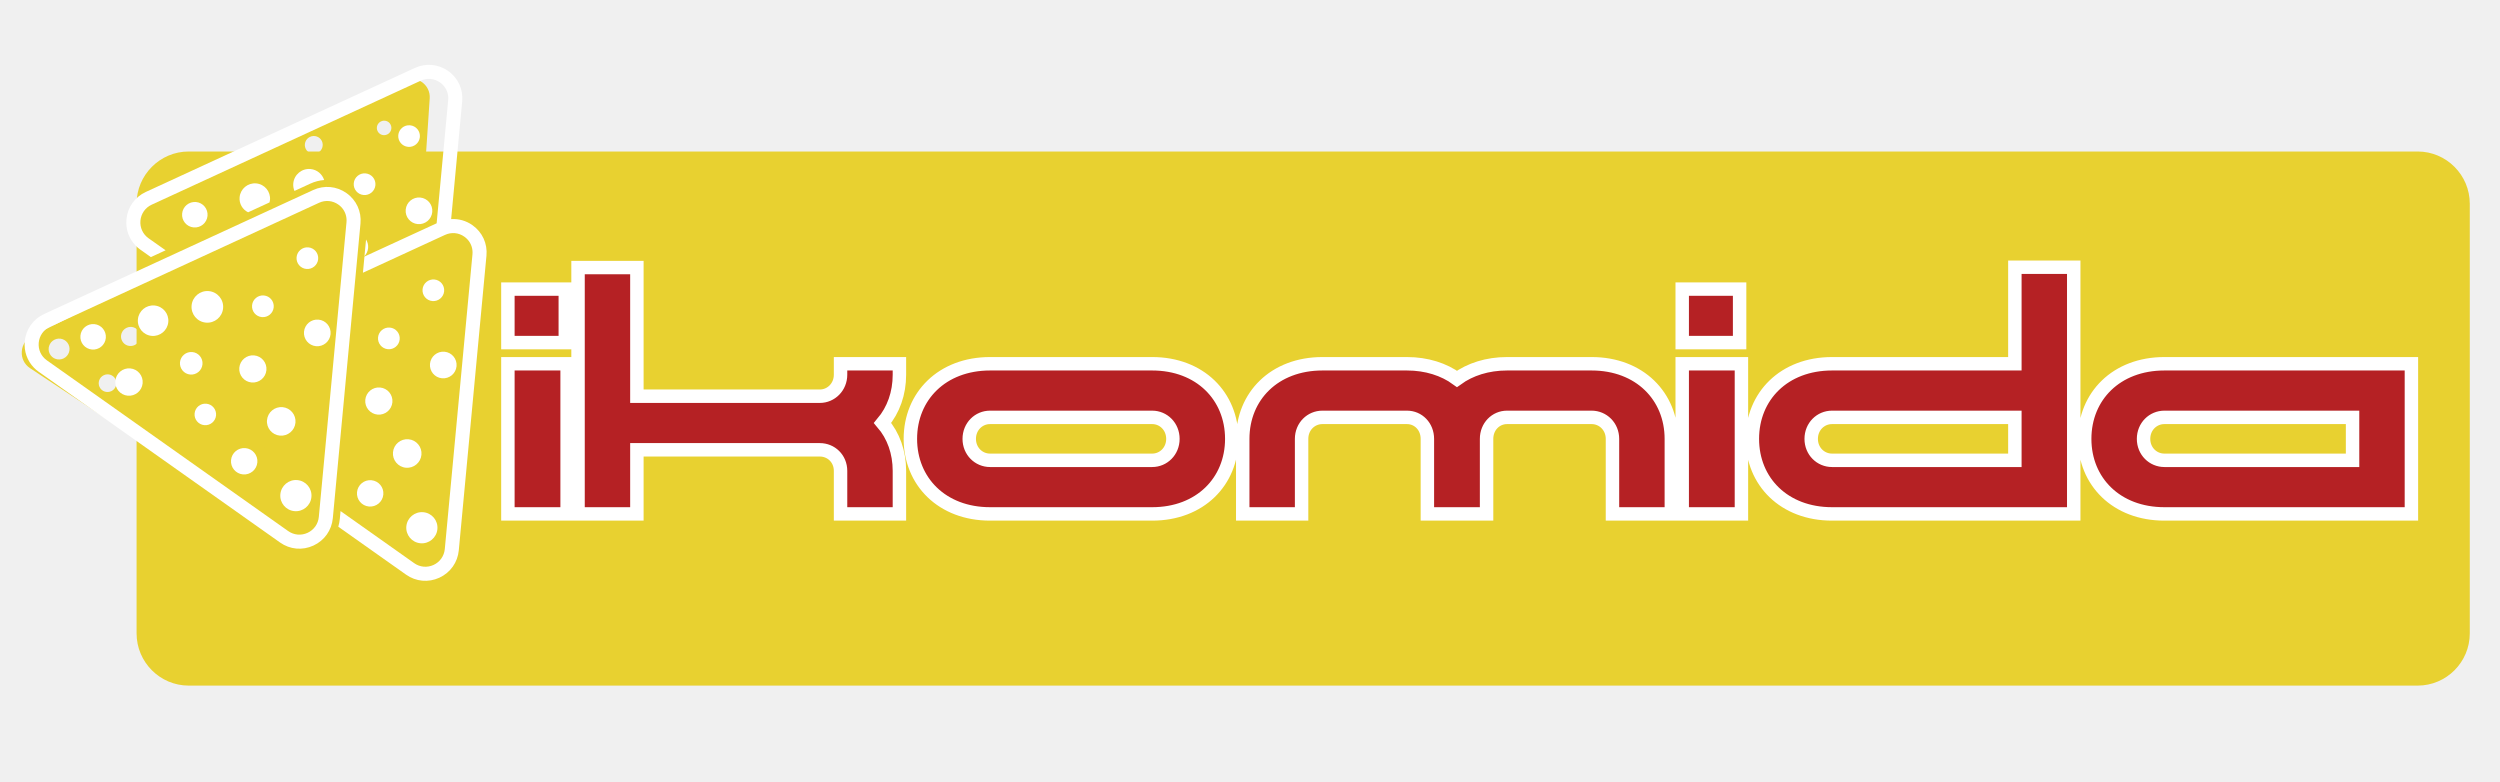
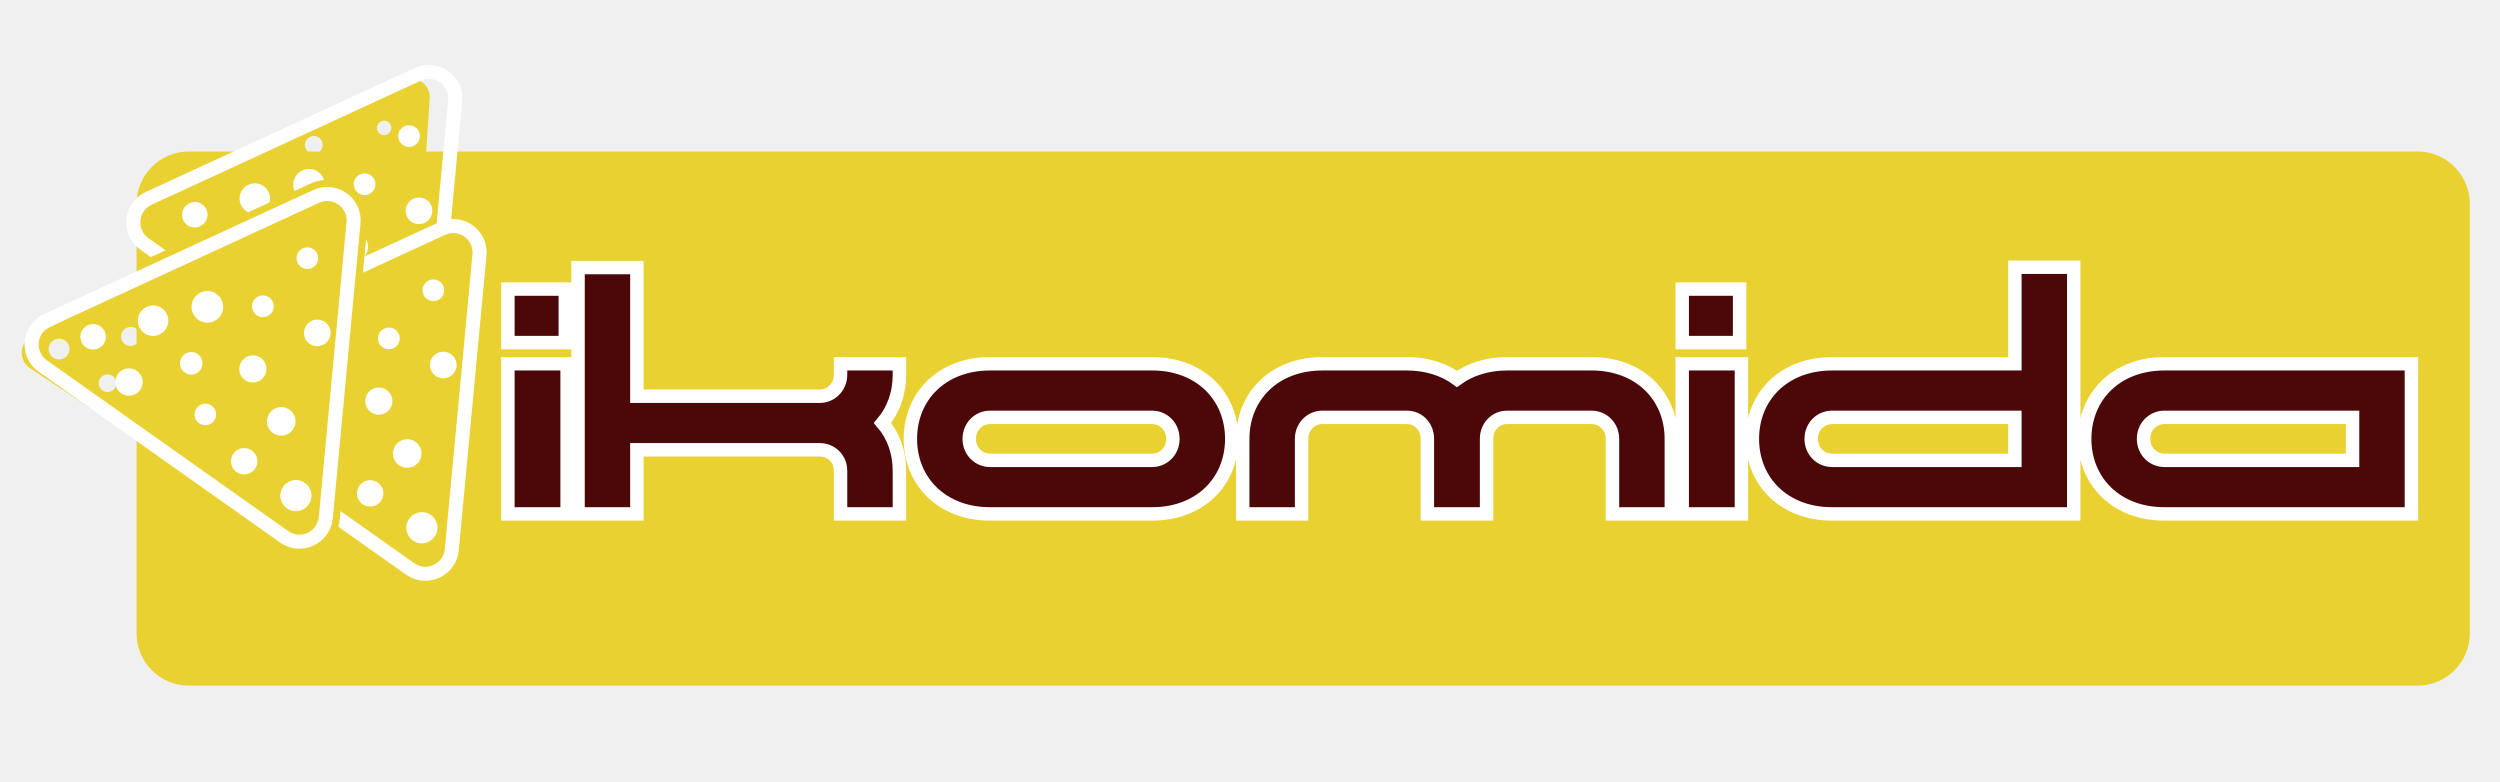
<svg xmlns="http://www.w3.org/2000/svg" width="480" zoomAndPan="magnify" viewBox="0 0 360 112.5" height="150" preserveAspectRatio="xMidYMid meet" version="1.0">
  <defs>
    <g />
    <clipPath id="id1">
      <path d="M 3 38 L 43 38 L 43 76 L 3 76 Z M 3 38 " clip-rule="nonzero" />
    </clipPath>
    <clipPath id="id2">
      <path d="M -1.645 44.832 L 56.836 5.395 L 94.957 61.926 L 36.48 101.359 Z M -1.645 44.832 " clip-rule="nonzero" />
    </clipPath>
    <clipPath id="id3">
      <path d="M 36.629 101.582 L 95.109 62.148 L 56.988 5.617 L -1.492 45.055 Z M 36.629 101.582 " clip-rule="nonzero" />
    </clipPath>
    <clipPath id="id4">
      <path d="M 19 11 L 62 11 L 62 48 L 19 48 Z M 19 11 " clip-rule="nonzero" />
    </clipPath>
    <clipPath id="id5">
      <path d="M -1.645 44.832 L 56.836 5.395 L 94.957 61.926 L 36.48 101.359 Z M -1.645 44.832 " clip-rule="nonzero" />
    </clipPath>
    <clipPath id="id6">
      <path d="M 36.629 101.582 L 95.109 62.148 L 56.988 5.617 L -1.492 45.055 Z M 36.629 101.582 " clip-rule="nonzero" />
    </clipPath>
    <clipPath id="id7">
      <path d="M 24 38 L 67 38 L 67 85 L 24 85 Z M 24 38 " clip-rule="nonzero" />
    </clipPath>
    <clipPath id="id8">
      <path d="M -1.645 44.832 L 56.836 5.395 L 94.957 61.926 L 36.48 101.359 Z M -1.645 44.832 " clip-rule="nonzero" />
    </clipPath>
    <clipPath id="id9">
      <path d="M 36.629 101.582 L 95.109 62.148 L 56.988 5.617 L -1.492 45.055 Z M 36.629 101.582 " clip-rule="nonzero" />
    </clipPath>
    <clipPath id="id10">
      <path d="M 34 26 L 39 26 L 39 31 L 34 31 Z M 34 26 " clip-rule="nonzero" />
    </clipPath>
    <clipPath id="id11">
      <path d="M 51.93 -3.234 L 101.051 47.383 L 48.746 98.141 L -0.375 47.523 Z M 51.93 -3.234 " clip-rule="nonzero" />
    </clipPath>
    <clipPath id="id12">
      <path d="M 51.93 -3.234 L 101.051 47.383 L 48.746 98.141 L -0.375 47.523 Z M 51.93 -3.234 " clip-rule="nonzero" />
    </clipPath>
    <clipPath id="id13">
      <path d="M 58 28 L 63 28 L 63 33 L 58 33 Z M 58 28 " clip-rule="nonzero" />
    </clipPath>
    <clipPath id="id14">
      <path d="M 51.93 -3.234 L 101.051 47.383 L 48.746 98.141 L -0.375 47.523 Z M 51.93 -3.234 " clip-rule="nonzero" />
    </clipPath>
    <clipPath id="id15">
      <path d="M 51.93 -3.234 L 101.051 47.383 L 48.746 98.141 L -0.375 47.523 Z M 51.93 -3.234 " clip-rule="nonzero" />
    </clipPath>
    <clipPath id="id16">
      <path d="M 52 34 L 54 34 L 54 37 L 52 37 Z M 52 34 " clip-rule="nonzero" />
    </clipPath>
    <clipPath id="id17">
      <path d="M 51.93 -3.234 L 101.051 47.383 L 48.746 98.141 L -0.375 47.523 Z M 51.93 -3.234 " clip-rule="nonzero" />
    </clipPath>
    <clipPath id="id18">
      <path d="M 51.93 -3.234 L 101.051 47.383 L 48.746 98.141 L -0.375 47.523 Z M 51.93 -3.234 " clip-rule="nonzero" />
    </clipPath>
    <clipPath id="id19">
      <path d="M 50 24 L 55 24 L 55 29 L 50 29 Z M 50 24 " clip-rule="nonzero" />
    </clipPath>
    <clipPath id="id20">
      <path d="M 51.93 -3.234 L 101.051 47.383 L 48.746 98.141 L -0.375 47.523 Z M 51.93 -3.234 " clip-rule="nonzero" />
    </clipPath>
    <clipPath id="id21">
      <path d="M 51.93 -3.234 L 101.051 47.383 L 48.746 98.141 L -0.375 47.523 Z M 51.93 -3.234 " clip-rule="nonzero" />
    </clipPath>
    <clipPath id="id22">
      <path d="M 57 18 L 61 18 L 61 22 L 57 22 Z M 57 18 " clip-rule="nonzero" />
    </clipPath>
    <clipPath id="id23">
      <path d="M 51.93 -3.234 L 101.051 47.383 L 48.746 98.141 L -0.375 47.523 Z M 51.93 -3.234 " clip-rule="nonzero" />
    </clipPath>
    <clipPath id="id24">
      <path d="M 51.93 -3.234 L 101.051 47.383 L 48.746 98.141 L -0.375 47.523 Z M 51.93 -3.234 " clip-rule="nonzero" />
    </clipPath>
    <clipPath id="id25">
      <path d="M 26 29 L 30 29 L 30 33 L 26 33 Z M 26 29 " clip-rule="nonzero" />
    </clipPath>
    <clipPath id="id26">
      <path d="M 51.93 -3.234 L 101.051 47.383 L 48.746 98.141 L -0.375 47.523 Z M 51.93 -3.234 " clip-rule="nonzero" />
    </clipPath>
    <clipPath id="id27">
      <path d="M 51.93 -3.234 L 101.051 47.383 L 48.746 98.141 L -0.375 47.523 Z M 51.93 -3.234 " clip-rule="nonzero" />
    </clipPath>
    <clipPath id="id28">
      <path d="M 42 24 L 47 24 L 47 28 L 42 28 Z M 42 24 " clip-rule="nonzero" />
    </clipPath>
    <clipPath id="id29">
      <path d="M 51.93 -3.234 L 101.051 47.383 L 48.746 98.141 L -0.375 47.523 Z M 51.93 -3.234 " clip-rule="nonzero" />
    </clipPath>
    <clipPath id="id30">
      <path d="M 51.93 -3.234 L 101.051 47.383 L 48.746 98.141 L -0.375 47.523 Z M 51.93 -3.234 " clip-rule="nonzero" />
    </clipPath>
    <clipPath id="id31">
      <path d="M 18 9 L 71 9 L 71 84 L 18 84 Z M 18 9 " clip-rule="nonzero" />
    </clipPath>
    <clipPath id="id32">
      <path d="M 51.93 -3.234 L 101.051 47.383 L 48.746 98.141 L -0.375 47.523 Z M 51.93 -3.234 " clip-rule="nonzero" />
    </clipPath>
    <clipPath id="id33">
      <path d="M 51.93 -3.234 L 101.051 47.383 L 48.746 98.141 L -0.375 47.523 Z M 51.93 -3.234 " clip-rule="nonzero" />
    </clipPath>
    <clipPath id="id34">
      <path d="M 58 73 L 63 73 L 63 79 L 58 79 Z M 58 73 " clip-rule="nonzero" />
    </clipPath>
    <clipPath id="id35">
      <path d="M 51.93 -3.234 L 101.051 47.383 L 48.746 98.141 L -0.375 47.523 Z M 51.93 -3.234 " clip-rule="nonzero" />
    </clipPath>
    <clipPath id="id36">
      <path d="M 51.93 -3.234 L 101.051 47.383 L 48.746 98.141 L -0.375 47.523 Z M 51.93 -3.234 " clip-rule="nonzero" />
    </clipPath>
    <clipPath id="id37">
      <path d="M 51 69 L 56 69 L 56 73 L 51 73 Z M 51 69 " clip-rule="nonzero" />
    </clipPath>
    <clipPath id="id38">
      <path d="M 51.93 -3.234 L 101.051 47.383 L 48.746 98.141 L -0.375 47.523 Z M 51.93 -3.234 " clip-rule="nonzero" />
    </clipPath>
    <clipPath id="id39">
      <path d="M 51.93 -3.234 L 101.051 47.383 L 48.746 98.141 L -0.375 47.523 Z M 51.93 -3.234 " clip-rule="nonzero" />
    </clipPath>
    <clipPath id="id40">
      <path d="M 56 63 L 61 63 L 61 68 L 56 68 Z M 56 63 " clip-rule="nonzero" />
    </clipPath>
    <clipPath id="id41">
      <path d="M 51.93 -3.234 L 101.051 47.383 L 48.746 98.141 L -0.375 47.523 Z M 51.93 -3.234 " clip-rule="nonzero" />
    </clipPath>
    <clipPath id="id42">
      <path d="M 51.93 -3.234 L 101.051 47.383 L 48.746 98.141 L -0.375 47.523 Z M 51.93 -3.234 " clip-rule="nonzero" />
    </clipPath>
    <clipPath id="id43">
      <path d="M 61 50 L 66 50 L 66 55 L 61 55 Z M 61 50 " clip-rule="nonzero" />
    </clipPath>
    <clipPath id="id44">
      <path d="M 51.93 -3.234 L 101.051 47.383 L 48.746 98.141 L -0.375 47.523 Z M 51.93 -3.234 " clip-rule="nonzero" />
    </clipPath>
    <clipPath id="id45">
      <path d="M 51.93 -3.234 L 101.051 47.383 L 48.746 98.141 L -0.375 47.523 Z M 51.93 -3.234 " clip-rule="nonzero" />
    </clipPath>
    <clipPath id="id46">
      <path d="M 52 55 L 57 55 L 57 60 L 52 60 Z M 52 55 " clip-rule="nonzero" />
    </clipPath>
    <clipPath id="id47">
      <path d="M 51.93 -3.234 L 101.051 47.383 L 48.746 98.141 L -0.375 47.523 Z M 51.93 -3.234 " clip-rule="nonzero" />
    </clipPath>
    <clipPath id="id48">
      <path d="M 51.93 -3.234 L 101.051 47.383 L 48.746 98.141 L -0.375 47.523 Z M 51.93 -3.234 " clip-rule="nonzero" />
    </clipPath>
    <clipPath id="id49">
      <path d="M 54 47 L 58 47 L 58 51 L 54 51 Z M 54 47 " clip-rule="nonzero" />
    </clipPath>
    <clipPath id="id50">
      <path d="M 51.93 -3.234 L 101.051 47.383 L 48.746 98.141 L -0.375 47.523 Z M 51.93 -3.234 " clip-rule="nonzero" />
    </clipPath>
    <clipPath id="id51">
      <path d="M 51.93 -3.234 L 101.051 47.383 L 48.746 98.141 L -0.375 47.523 Z M 51.93 -3.234 " clip-rule="nonzero" />
    </clipPath>
    <clipPath id="id52">
      <path d="M 60 40 L 64 40 L 64 44 L 60 44 Z M 60 40 " clip-rule="nonzero" />
    </clipPath>
    <clipPath id="id53">
      <path d="M 51.93 -3.234 L 101.051 47.383 L 48.746 98.141 L -0.375 47.523 Z M 51.93 -3.234 " clip-rule="nonzero" />
    </clipPath>
    <clipPath id="id54">
      <path d="M 51.93 -3.234 L 101.051 47.383 L 48.746 98.141 L -0.375 47.523 Z M 51.93 -3.234 " clip-rule="nonzero" />
    </clipPath>
    <clipPath id="id55">
      <path d="M 3 26 L 52 26 L 52 80 L 3 80 Z M 3 26 " clip-rule="nonzero" />
    </clipPath>
    <clipPath id="id56">
      <path d="M 51.93 -3.234 L 101.051 47.383 L 48.746 98.141 L -0.375 47.523 Z M 51.93 -3.234 " clip-rule="nonzero" />
    </clipPath>
    <clipPath id="id57">
      <path d="M 51.93 -3.234 L 101.051 47.383 L 48.746 98.141 L -0.375 47.523 Z M 51.93 -3.234 " clip-rule="nonzero" />
    </clipPath>
    <clipPath id="id58">
      <path d="M 40 69 L 45 69 L 45 74 L 40 74 Z M 40 69 " clip-rule="nonzero" />
    </clipPath>
    <clipPath id="id59">
      <path d="M 51.93 -3.234 L 101.051 47.383 L 48.746 98.141 L -0.375 47.523 Z M 51.93 -3.234 " clip-rule="nonzero" />
    </clipPath>
    <clipPath id="id60">
      <path d="M 51.93 -3.234 L 101.051 47.383 L 48.746 98.141 L -0.375 47.523 Z M 51.93 -3.234 " clip-rule="nonzero" />
    </clipPath>
    <clipPath id="id61">
      <path d="M 33 64 L 38 64 L 38 69 L 33 69 Z M 33 64 " clip-rule="nonzero" />
    </clipPath>
    <clipPath id="id62">
      <path d="M 51.93 -3.234 L 101.051 47.383 L 48.746 98.141 L -0.375 47.523 Z M 51.93 -3.234 " clip-rule="nonzero" />
    </clipPath>
    <clipPath id="id63">
      <path d="M 51.93 -3.234 L 101.051 47.383 L 48.746 98.141 L -0.375 47.523 Z M 51.93 -3.234 " clip-rule="nonzero" />
    </clipPath>
    <clipPath id="id64">
      <path d="M 38 58 L 43 58 L 43 63 L 38 63 Z M 38 58 " clip-rule="nonzero" />
    </clipPath>
    <clipPath id="id65">
      <path d="M 51.93 -3.234 L 101.051 47.383 L 48.746 98.141 L -0.375 47.523 Z M 51.93 -3.234 " clip-rule="nonzero" />
    </clipPath>
    <clipPath id="id66">
      <path d="M 51.93 -3.234 L 101.051 47.383 L 48.746 98.141 L -0.375 47.523 Z M 51.93 -3.234 " clip-rule="nonzero" />
    </clipPath>
    <clipPath id="id67">
      <path d="M 28 58 L 32 58 L 32 62 L 28 62 Z M 28 58 " clip-rule="nonzero" />
    </clipPath>
    <clipPath id="id68">
      <path d="M 51.93 -3.234 L 101.051 47.383 L 48.746 98.141 L -0.375 47.523 Z M 51.93 -3.234 " clip-rule="nonzero" />
    </clipPath>
    <clipPath id="id69">
      <path d="M 51.93 -3.234 L 101.051 47.383 L 48.746 98.141 L -0.375 47.523 Z M 51.93 -3.234 " clip-rule="nonzero" />
    </clipPath>
    <clipPath id="id70">
      <path d="M 19 43 L 25 43 L 25 49 L 19 49 Z M 19 43 " clip-rule="nonzero" />
    </clipPath>
    <clipPath id="id71">
      <path d="M 51.93 -3.234 L 101.051 47.383 L 48.746 98.141 L -0.375 47.523 Z M 51.93 -3.234 " clip-rule="nonzero" />
    </clipPath>
    <clipPath id="id72">
      <path d="M 51.93 -3.234 L 101.051 47.383 L 48.746 98.141 L -0.375 47.523 Z M 51.93 -3.234 " clip-rule="nonzero" />
    </clipPath>
    <clipPath id="id73">
      <path d="M 43 46 L 48 46 L 48 50 L 43 50 Z M 43 46 " clip-rule="nonzero" />
    </clipPath>
    <clipPath id="id74">
      <path d="M 51.93 -3.234 L 101.051 47.383 L 48.746 98.141 L -0.375 47.523 Z M 51.93 -3.234 " clip-rule="nonzero" />
    </clipPath>
    <clipPath id="id75">
      <path d="M 51.93 -3.234 L 101.051 47.383 L 48.746 98.141 L -0.375 47.523 Z M 51.93 -3.234 " clip-rule="nonzero" />
    </clipPath>
    <clipPath id="id76">
      <path d="M 34 51 L 39 51 L 39 56 L 34 56 Z M 34 51 " clip-rule="nonzero" />
    </clipPath>
    <clipPath id="id77">
      <path d="M 51.93 -3.234 L 101.051 47.383 L 48.746 98.141 L -0.375 47.523 Z M 51.93 -3.234 " clip-rule="nonzero" />
    </clipPath>
    <clipPath id="id78">
      <path d="M 51.93 -3.234 L 101.051 47.383 L 48.746 98.141 L -0.375 47.523 Z M 51.93 -3.234 " clip-rule="nonzero" />
    </clipPath>
    <clipPath id="id79">
      <path d="M 36 42 L 40 42 L 40 46 L 36 46 Z M 36 42 " clip-rule="nonzero" />
    </clipPath>
    <clipPath id="id80">
      <path d="M 51.93 -3.234 L 101.051 47.383 L 48.746 98.141 L -0.375 47.523 Z M 51.93 -3.234 " clip-rule="nonzero" />
    </clipPath>
    <clipPath id="id81">
      <path d="M 51.93 -3.234 L 101.051 47.383 L 48.746 98.141 L -0.375 47.523 Z M 51.93 -3.234 " clip-rule="nonzero" />
    </clipPath>
    <clipPath id="id82">
      <path d="M 42 35 L 46 35 L 46 39 L 42 39 Z M 42 35 " clip-rule="nonzero" />
    </clipPath>
    <clipPath id="id83">
      <path d="M 51.93 -3.234 L 101.051 47.383 L 48.746 98.141 L -0.375 47.523 Z M 51.93 -3.234 " clip-rule="nonzero" />
    </clipPath>
    <clipPath id="id84">
      <path d="M 51.93 -3.234 L 101.051 47.383 L 48.746 98.141 L -0.375 47.523 Z M 51.93 -3.234 " clip-rule="nonzero" />
    </clipPath>
    <clipPath id="id85">
      <path d="M 25 50 L 30 50 L 30 54 L 25 54 Z M 25 50 " clip-rule="nonzero" />
    </clipPath>
    <clipPath id="id86">
      <path d="M 51.93 -3.234 L 101.051 47.383 L 48.746 98.141 L -0.375 47.523 Z M 51.93 -3.234 " clip-rule="nonzero" />
    </clipPath>
    <clipPath id="id87">
      <path d="M 51.93 -3.234 L 101.051 47.383 L 48.746 98.141 L -0.375 47.523 Z M 51.93 -3.234 " clip-rule="nonzero" />
    </clipPath>
    <clipPath id="id88">
      <path d="M 16 53 L 21 53 L 21 57 L 16 57 Z M 16 53 " clip-rule="nonzero" />
    </clipPath>
    <clipPath id="id89">
      <path d="M 51.93 -3.234 L 101.051 47.383 L 48.746 98.141 L -0.375 47.523 Z M 51.93 -3.234 " clip-rule="nonzero" />
    </clipPath>
    <clipPath id="id90">
      <path d="M 51.93 -3.234 L 101.051 47.383 L 48.746 98.141 L -0.375 47.523 Z M 51.93 -3.234 " clip-rule="nonzero" />
    </clipPath>
    <clipPath id="id91">
      <path d="M 11 46 L 16 46 L 16 51 L 11 51 Z M 11 46 " clip-rule="nonzero" />
    </clipPath>
    <clipPath id="id92">
      <path d="M 51.93 -3.234 L 101.051 47.383 L 48.746 98.141 L -0.375 47.523 Z M 51.93 -3.234 " clip-rule="nonzero" />
    </clipPath>
    <clipPath id="id93">
      <path d="M 51.93 -3.234 L 101.051 47.383 L 48.746 98.141 L -0.375 47.523 Z M 51.93 -3.234 " clip-rule="nonzero" />
    </clipPath>
    <clipPath id="id94">
      <path d="M 27 41 L 33 41 L 33 47 L 27 47 Z M 27 41 " clip-rule="nonzero" />
    </clipPath>
    <clipPath id="id95">
      <path d="M 51.93 -3.234 L 101.051 47.383 L 48.746 98.141 L -0.375 47.523 Z M 51.93 -3.234 " clip-rule="nonzero" />
    </clipPath>
    <clipPath id="id96">
      <path d="M 51.93 -3.234 L 101.051 47.383 L 48.746 98.141 L -0.375 47.523 Z M 51.93 -3.234 " clip-rule="nonzero" />
    </clipPath>
  </defs>
  <path fill="#e8d130" d="M 348.141 98.727 L 27.176 98.727 C 23.039 98.727 19.668 95.352 19.668 91.207 L 19.668 29.336 C 19.668 25.195 23.039 21.816 27.176 21.816 L 348.141 21.816 C 352.277 21.816 355.648 25.195 355.648 29.336 L 355.648 91.207 C 355.648 95.352 352.277 98.727 348.141 98.727 " fill-opacity="1" fill-rule="nonzero" />
  <g clip-path="url(#id1)">
    <g clip-path="url(#id2)">
      <g clip-path="url(#id3)">
        <path fill="#e8d130" d="M 26.391 48.305 C 25.738 48.629 25.469 49.414 25.789 50.062 C 26.109 50.711 26.898 50.973 27.547 50.648 C 28.199 50.328 28.469 49.539 28.148 48.891 C 27.828 48.242 27.039 47.98 26.391 48.305 Z M 18.199 47.219 C 17.512 47.559 17.23 48.383 17.566 49.062 C 17.902 49.746 18.73 50.02 19.414 49.68 C 20.098 49.34 20.383 48.512 20.043 47.832 C 19.707 47.152 18.883 46.879 18.199 47.219 Z M 14.926 54.039 C 14.293 54.355 14.031 55.117 14.344 55.746 C 14.652 56.375 15.418 56.629 16.051 56.316 C 16.684 56.004 16.945 55.238 16.633 54.609 C 16.324 53.98 15.559 53.727 14.926 54.039 Z M 7.844 48.918 C 7.098 49.289 6.789 50.191 7.156 50.934 C 7.523 51.676 8.426 51.977 9.172 51.605 C 9.918 51.234 10.227 50.332 9.859 49.59 C 9.492 48.848 8.59 48.547 7.844 48.918 Z M 33.508 45.016 C 33.496 45.191 33.531 45.375 33.613 45.547 C 33.871 46.062 34.496 46.273 35.02 46.016 L 35.02 46.012 L 38.746 48.48 L 25.367 55.125 C 25.176 55.223 24.992 55.328 24.816 55.445 C 24.281 55.809 23.836 56.266 23.5 56.797 C 23.328 56.785 23.152 56.82 22.984 56.902 C 22.469 57.16 22.254 57.781 22.508 58.297 C 22.586 58.449 22.695 58.574 22.824 58.668 C 22.809 58.77 22.797 58.871 22.793 58.973 C 22.68 60.637 23.441 62.18 24.832 63.098 L 30.242 66.68 C 30.453 67.039 30.809 67.262 31.199 67.312 L 42.074 74.512 C 41.871 74.875 41.586 75.191 41.23 75.43 C 41.129 75.496 41.023 75.559 40.91 75.617 C 40.039 76.047 39.039 75.988 38.23 75.453 L 4.32 53.012 C 3.512 52.477 3.07 51.582 3.137 50.613 C 3.199 49.648 3.758 48.812 4.629 48.379 L 24.035 38.742 L 33.508 45.016 " fill-opacity="1" fill-rule="nonzero" />
      </g>
    </g>
  </g>
  <g clip-path="url(#id4)">
    <g clip-path="url(#id5)">
      <g clip-path="url(#id6)">
        <path fill="#e8d130" d="M 54.852 17.488 C 54.332 17.746 54.117 18.371 54.375 18.887 C 54.629 19.402 55.254 19.613 55.773 19.355 C 56.293 19.098 56.508 18.469 56.25 17.953 C 55.996 17.438 55.371 17.23 54.852 17.488 Z M 50.836 25.578 C 50.316 25.84 50.102 26.465 50.355 26.984 C 50.613 27.5 51.242 27.711 51.762 27.453 C 52.281 27.195 52.496 26.566 52.238 26.047 C 51.984 25.531 51.355 25.32 50.836 25.578 Z M 44.617 19.719 C 43.977 20.035 43.715 20.805 44.027 21.441 C 44.34 22.074 45.113 22.332 45.75 22.016 C 46.391 21.699 46.652 20.926 46.34 20.293 C 46.027 19.66 45.254 19.402 44.617 19.719 Z M 54.633 35.027 C 55.391 34.652 55.703 33.734 55.332 32.98 C 54.961 32.23 54.043 31.926 53.285 32.301 C 52.527 32.676 52.215 33.59 52.59 34.344 C 52.961 35.098 53.875 35.402 54.633 35.027 Z M 34.938 28.656 C 34.254 28.996 33.973 29.82 34.309 30.504 C 34.645 31.184 35.473 31.457 36.156 31.117 C 36.84 30.777 37.125 29.953 36.785 29.273 C 36.449 28.59 35.625 28.316 34.938 28.656 Z M 24.586 30.355 C 23.84 30.727 23.531 31.629 23.898 32.371 C 24.266 33.113 25.168 33.414 25.914 33.043 C 26.66 32.672 26.969 31.77 26.602 31.027 C 26.234 30.285 25.332 29.984 24.586 30.355 Z M 32.793 37.754 C 33.426 37.441 33.688 36.676 33.375 36.047 C 33.062 35.422 32.301 35.164 31.668 35.48 C 31.035 35.793 30.773 36.559 31.086 37.188 C 31.395 37.812 32.16 38.07 32.793 37.754 Z M 40.645 40.199 C 41.16 39.941 41.371 39.32 41.121 38.805 C 40.867 38.293 40.242 38.086 39.727 38.34 C 39.211 38.598 38.996 39.223 39.25 39.734 C 39.504 40.246 40.129 40.457 40.645 40.199 Z M 47.957 39.508 C 48.5 39.238 48.723 38.586 48.457 38.047 C 48.191 37.512 47.535 37.293 46.996 37.562 C 46.453 37.828 46.23 38.484 46.496 39.02 C 46.762 39.559 47.418 39.777 47.957 39.508 Z M 42.531 31.5 C 42.852 32.148 43.641 32.41 44.289 32.09 C 44.941 31.766 45.211 30.977 44.891 30.328 C 44.57 29.684 43.781 29.418 43.133 29.742 C 42.48 30.066 42.211 30.855 42.531 31.5 Z M 61.879 14.176 L 60.293 37.781 L 55.668 40.078 C 55.246 39.801 54.691 39.746 54.203 39.988 C 53.715 40.23 53.418 40.707 53.383 41.215 L 40.758 47.484 L 21.062 34.449 C 20.254 33.914 19.812 33.02 19.879 32.051 C 19.941 31.086 20.5 30.25 21.375 29.816 L 58.016 11.621 C 58.887 11.188 59.891 11.246 60.695 11.781 C 61.504 12.316 61.945 13.211 61.879 14.176 " fill-opacity="1" fill-rule="nonzero" />
      </g>
    </g>
  </g>
  <g clip-path="url(#id7)">
    <g clip-path="url(#id8)">
      <g clip-path="url(#id9)">
        <path fill="#e8d130" d="M 45.492 67.238 C 46.008 66.98 46.223 66.355 45.969 65.844 C 45.715 65.332 45.09 65.121 44.574 65.379 C 44.059 65.637 43.848 66.258 44.098 66.773 C 44.352 67.285 44.977 67.492 45.492 67.238 Z M 53.555 75.664 C 54.211 75.336 54.484 74.543 54.16 73.891 C 53.84 73.238 53.047 72.977 52.391 73.301 C 51.734 73.629 51.465 74.418 51.785 75.07 C 52.109 75.723 52.902 75.988 53.555 75.664 Z M 52.805 66.543 C 53.348 66.277 53.57 65.625 53.305 65.086 C 53.039 64.547 52.383 64.332 51.844 64.598 C 51.305 64.867 51.082 65.52 51.348 66.059 C 51.613 66.594 52.266 66.812 52.805 66.543 Z M 61.117 77.93 C 61.727 77.629 61.98 76.891 61.68 76.281 C 61.379 75.676 60.641 75.43 60.031 75.734 C 59.422 76.035 59.168 76.773 59.469 77.383 C 59.77 77.988 60.508 78.234 61.117 77.93 Z M 49.738 57.367 C 49.418 56.719 48.633 56.457 47.98 56.781 C 47.328 57.105 47.059 57.891 47.379 58.539 C 47.699 59.188 48.488 59.449 49.141 59.125 C 49.789 58.801 50.059 58.016 49.738 57.367 Z M 60.348 69.656 C 61.078 69.293 61.379 68.41 61.023 67.684 C 60.664 66.961 59.781 66.664 59.051 67.027 C 58.32 67.391 58.02 68.273 58.379 69 C 58.734 69.723 59.617 70.02 60.348 69.656 Z M 59.484 62.066 C 60.238 61.688 60.551 60.773 60.18 60.02 C 59.809 59.266 58.891 58.961 58.133 59.336 C 57.375 59.715 57.062 60.629 57.438 61.383 C 57.809 62.137 58.727 62.441 59.484 62.066 Z M 59.699 44.523 C 59.18 44.781 58.969 45.41 59.223 45.926 C 59.477 46.441 60.105 46.648 60.621 46.391 C 61.141 46.133 61.355 45.508 61.102 44.992 C 60.844 44.477 60.219 44.27 59.699 44.523 Z M 55.203 54.02 C 55.461 54.539 56.09 54.746 56.609 54.488 C 57.129 54.23 57.344 53.602 57.086 53.086 C 56.832 52.57 56.203 52.359 55.684 52.617 C 55.164 52.875 54.949 53.504 55.203 54.02 Z M 49.465 46.754 C 48.824 47.074 48.562 47.844 48.875 48.48 C 49.191 49.113 49.961 49.371 50.602 49.055 C 51.238 48.738 51.5 47.965 51.188 47.332 C 50.875 46.695 50.102 46.438 49.465 46.754 Z M 36.516 62.516 C 35.883 62.832 35.625 63.594 35.934 64.223 C 36.246 64.852 37.008 65.105 37.641 64.793 C 38.273 64.48 38.535 63.715 38.223 63.086 C 37.914 62.457 37.148 62.203 36.516 62.516 Z M 28.746 59.41 C 29.113 60.152 30.016 60.453 30.762 60.082 C 31.508 59.711 31.816 58.809 31.449 58.066 C 31.086 57.324 30.18 57.023 29.434 57.395 C 28.688 57.762 28.379 58.664 28.746 59.41 Z M 39.789 55.691 C 39.102 56.035 38.82 56.859 39.156 57.539 C 39.492 58.219 40.32 58.496 41.004 58.156 C 41.688 57.816 41.973 56.988 41.637 56.309 C 41.297 55.629 40.473 55.352 39.789 55.691 Z M 25.91 61.484 C 25.105 60.953 24.66 60.055 24.727 59.09 C 24.789 58.125 25.348 57.289 26.223 56.855 L 62.863 38.656 C 63.734 38.227 64.738 38.285 65.543 38.82 C 66.352 39.352 66.793 40.25 66.73 41.215 L 63.996 81.855 C 63.941 82.699 63.508 83.441 62.82 83.906 C 62.719 83.973 62.613 84.035 62.5 84.09 C 61.629 84.523 60.629 84.465 59.82 83.93 L 25.91 61.484 " fill-opacity="1" fill-rule="nonzero" />
      </g>
    </g>
  </g>
  <g clip-path="url(#id10)">
    <g clip-path="url(#id11)">
      <g clip-path="url(#id12)">
        <path fill="#ffffff" d="M 38.879 28.797 C 38.992 27.59 38.105 26.52 36.895 26.41 C 35.688 26.301 34.617 27.188 34.504 28.398 C 34.414 29.332 34.93 30.184 35.727 30.57 L 38.812 29.148 C 38.844 29.035 38.867 28.918 38.879 28.797 " fill-opacity="1" fill-rule="nonzero" />
      </g>
    </g>
  </g>
  <g clip-path="url(#id13)">
    <g clip-path="url(#id14)">
      <g clip-path="url(#id15)">
        <path fill="#ffffff" d="M 60.152 32.27 C 61.211 32.367 62.145 31.59 62.246 30.531 C 62.344 29.477 61.57 28.543 60.512 28.445 C 59.457 28.348 58.52 29.125 58.422 30.184 C 58.32 31.238 59.098 32.172 60.152 32.27 " fill-opacity="1" fill-rule="nonzero" />
      </g>
    </g>
  </g>
  <g clip-path="url(#id16)">
    <g clip-path="url(#id17)">
      <g clip-path="url(#id18)">
        <path fill="#ffffff" d="M 52.711 34.492 L 52.484 36.883 C 52.773 36.574 52.965 36.176 53.008 35.727 C 53.051 35.273 52.934 34.848 52.711 34.492 " fill-opacity="1" fill-rule="nonzero" />
      </g>
    </g>
  </g>
  <g clip-path="url(#id19)">
    <g clip-path="url(#id20)">
      <g clip-path="url(#id21)">
        <path fill="#ffffff" d="M 52.645 24.969 C 51.785 24.887 51.023 25.523 50.941 26.383 C 50.863 27.242 51.492 28.004 52.355 28.082 C 53.215 28.16 53.977 27.527 54.059 26.668 C 54.137 25.809 53.508 25.047 52.645 24.969 " fill-opacity="1" fill-rule="nonzero" />
      </g>
    </g>
  </g>
  <g clip-path="url(#id22)">
    <g clip-path="url(#id23)">
      <g clip-path="url(#id24)">
        <path fill="#ffffff" d="M 58.762 21.148 C 59.617 21.227 60.379 20.594 60.461 19.738 C 60.539 18.879 59.91 18.121 59.051 18.043 C 58.195 17.961 57.434 18.594 57.352 19.453 C 57.273 20.309 57.902 21.07 58.762 21.148 " fill-opacity="1" fill-rule="nonzero" />
      </g>
    </g>
  </g>
  <g clip-path="url(#id25)">
    <g clip-path="url(#id26)">
      <g clip-path="url(#id27)">
        <path fill="#ffffff" d="M 29.883 31.09 C 29.977 30.078 29.234 29.184 28.227 29.09 C 27.215 29 26.32 29.742 26.227 30.754 C 26.129 31.766 26.871 32.656 27.883 32.75 C 28.891 32.844 29.789 32.098 29.883 31.09 " fill-opacity="1" fill-rule="nonzero" />
      </g>
    </g>
  </g>
  <g clip-path="url(#id28)">
    <g clip-path="url(#id29)">
      <g clip-path="url(#id30)">
        <path fill="#ffffff" d="M 42.402 27.496 L 44.672 26.449 C 45.32 26.148 45.996 25.977 46.676 25.922 C 46.41 25.074 45.656 24.426 44.715 24.34 C 43.461 24.223 42.352 25.145 42.234 26.398 C 42.195 26.789 42.262 27.16 42.402 27.496 " fill-opacity="1" fill-rule="nonzero" />
      </g>
    </g>
  </g>
  <g clip-path="url(#id31)">
    <g clip-path="url(#id32)">
      <g clip-path="url(#id33)">
        <path fill="#ffffff" d="M 66.066 79.246 L 70.051 36.812 C 70.215 35.074 69.461 33.438 68.039 32.43 C 67.117 31.777 66.039 31.48 64.965 31.551 L 66.555 14.609 C 66.719 12.871 65.965 11.23 64.543 10.227 C 63.121 9.219 61.324 9.055 59.738 9.785 L 21.004 27.637 C 19.418 28.367 18.371 29.84 18.211 31.578 C 18.074 33.008 18.562 34.367 19.531 35.367 C 19.738 35.582 19.969 35.781 20.223 35.957 L 21.727 37.023 L 23.848 36.043 L 21.391 34.309 C 20.566 33.723 20.129 32.77 20.223 31.762 C 20.32 30.754 20.926 29.895 21.848 29.473 L 60.582 11.621 C 61.5 11.199 62.547 11.293 63.371 11.879 C 63.52 11.98 63.652 12.098 63.773 12.223 C 64.336 12.801 64.617 13.594 64.539 14.422 L 62.875 32.156 L 52.48 36.945 L 52.262 39.273 L 64.078 33.828 C 65 33.402 66.043 33.496 66.867 34.082 C 67.016 34.188 67.148 34.301 67.27 34.426 C 67.832 35.004 68.113 35.797 68.035 36.629 L 64.051 79.059 C 63.957 80.07 63.352 80.926 62.43 81.352 C 61.508 81.773 60.465 81.68 59.641 81.094 L 49.039 73.594 L 48.934 74.715 C 48.895 75.102 48.824 75.484 48.715 75.848 L 58.469 82.746 C 59.891 83.754 61.688 83.918 63.273 83.188 C 64.859 82.457 65.902 80.98 66.066 79.246 " fill-opacity="1" fill-rule="nonzero" />
      </g>
    </g>
  </g>
  <g clip-path="url(#id34)">
    <g clip-path="url(#id35)">
      <g clip-path="url(#id36)">
        <path fill="#ffffff" d="M 60.539 78.23 C 61.773 78.344 62.871 77.434 62.984 76.199 C 63.102 74.961 62.195 73.871 60.961 73.758 C 59.723 73.645 58.629 74.555 58.512 75.789 C 58.398 77.023 59.305 78.117 60.539 78.23 " fill-opacity="1" fill-rule="nonzero" />
      </g>
    </g>
  </g>
  <g clip-path="url(#id37)">
    <g clip-path="url(#id38)">
      <g clip-path="url(#id39)">
        <path fill="#ffffff" d="M 53.484 69.152 C 52.438 69.055 51.508 69.824 51.41 70.871 C 51.312 71.918 52.082 72.844 53.125 72.938 C 54.172 73.035 55.102 72.266 55.199 71.219 C 55.297 70.172 54.527 69.246 53.484 69.152 " fill-opacity="1" fill-rule="nonzero" />
      </g>
    </g>
  </g>
  <g clip-path="url(#id40)">
    <g clip-path="url(#id41)">
      <g clip-path="url(#id42)">
        <path fill="#ffffff" d="M 56.59 65.117 C 56.484 66.246 57.312 67.25 58.445 67.352 C 59.578 67.457 60.582 66.621 60.688 65.492 C 60.793 64.359 59.961 63.355 58.832 63.254 C 57.699 63.148 56.695 63.984 56.59 65.117 " fill-opacity="1" fill-rule="nonzero" />
      </g>
    </g>
  </g>
  <g clip-path="url(#id43)">
    <g clip-path="url(#id44)">
      <g clip-path="url(#id45)">
        <path fill="#ffffff" d="M 61.918 52.387 C 61.82 53.441 62.594 54.379 63.648 54.473 C 64.707 54.57 65.645 53.793 65.742 52.738 C 65.84 51.68 65.066 50.746 64.008 50.648 C 62.953 50.555 62.016 51.332 61.918 52.387 " fill-opacity="1" fill-rule="nonzero" />
      </g>
    </g>
  </g>
  <g clip-path="url(#id46)">
    <g clip-path="url(#id47)">
      <g clip-path="url(#id48)">
        <path fill="#ffffff" d="M 54.371 59.703 C 55.449 59.801 56.402 59.008 56.504 57.93 C 56.605 56.852 55.812 55.898 54.738 55.801 C 53.66 55.699 52.703 56.496 52.602 57.57 C 52.5 58.648 53.293 59.602 54.371 59.703 " fill-opacity="1" fill-rule="nonzero" />
      </g>
    </g>
  </g>
  <g clip-path="url(#id49)">
    <g clip-path="url(#id50)">
      <g clip-path="url(#id51)">
        <path fill="#ffffff" d="M 56.145 47.172 C 55.281 47.094 54.52 47.727 54.438 48.586 C 54.359 49.445 54.992 50.207 55.852 50.285 C 56.711 50.367 57.473 49.73 57.555 48.871 C 57.637 48.012 57.004 47.25 56.145 47.172 " fill-opacity="1" fill-rule="nonzero" />
      </g>
    </g>
  </g>
  <g clip-path="url(#id52)">
    <g clip-path="url(#id53)">
      <g clip-path="url(#id54)">
        <path fill="#ffffff" d="M 60.848 41.656 C 60.77 42.516 61.398 43.273 62.258 43.352 C 63.113 43.43 63.875 42.801 63.957 41.941 C 64.035 41.082 63.406 40.324 62.547 40.246 C 61.691 40.168 60.93 40.801 60.848 41.656 " fill-opacity="1" fill-rule="nonzero" />
      </g>
    </g>
  </g>
  <g clip-path="url(#id55)">
    <g clip-path="url(#id56)">
      <g clip-path="url(#id57)">
        <path fill="#ffffff" d="M 45.91 74.438 C 45.816 75.445 45.211 76.301 44.289 76.727 C 43.367 77.152 42.324 77.055 41.496 76.473 L 6.746 51.887 C 5.922 51.305 5.484 50.352 5.578 49.344 C 5.676 48.332 6.281 47.477 7.203 47.055 L 45.938 29.203 C 46.855 28.777 47.902 28.875 48.727 29.461 C 48.875 29.562 49.008 29.68 49.129 29.801 C 49.691 30.383 49.973 31.176 49.895 32.004 Z M 51.91 32.188 C 52.074 30.453 51.32 28.812 49.898 27.809 C 48.477 26.801 46.68 26.637 45.094 27.367 L 6.359 45.215 C 4.773 45.945 3.727 47.422 3.566 49.16 C 3.43 50.586 3.918 51.949 4.887 52.949 C 5.094 53.164 5.324 53.363 5.578 53.539 L 40.328 78.121 C 41.75 79.129 43.547 79.293 45.133 78.562 C 46.719 77.832 47.762 76.359 47.926 74.621 L 51.91 32.188 " fill-opacity="1" fill-rule="nonzero" />
      </g>
    </g>
  </g>
  <g clip-path="url(#id58)">
    <g clip-path="url(#id59)">
      <g clip-path="url(#id60)">
        <path fill="#ffffff" d="M 44.844 71.574 C 44.961 70.34 44.055 69.246 42.816 69.133 C 41.582 69.02 40.488 69.93 40.371 71.164 C 40.254 72.402 41.164 73.492 42.398 73.605 C 43.633 73.719 44.73 72.809 44.844 71.574 " fill-opacity="1" fill-rule="nonzero" />
      </g>
    </g>
  </g>
  <g clip-path="url(#id61)">
    <g clip-path="url(#id62)">
      <g clip-path="url(#id63)">
        <path fill="#ffffff" d="M 35.34 64.527 C 34.297 64.434 33.367 65.203 33.27 66.25 C 33.172 67.293 33.941 68.219 34.984 68.316 C 36.031 68.41 36.961 67.641 37.059 66.594 C 37.156 65.551 36.387 64.625 35.34 64.527 " fill-opacity="1" fill-rule="nonzero" />
      </g>
    </g>
  </g>
  <g clip-path="url(#id64)">
    <g clip-path="url(#id65)">
      <g clip-path="url(#id66)">
        <path fill="#ffffff" d="M 38.449 60.492 C 38.34 61.625 39.172 62.625 40.305 62.73 C 41.438 62.832 42.441 62 42.547 60.867 C 42.652 59.734 41.82 58.734 40.691 58.629 C 39.559 58.527 38.555 59.359 38.449 60.492 " fill-opacity="1" fill-rule="nonzero" />
      </g>
    </g>
  </g>
  <g clip-path="url(#id67)">
    <g clip-path="url(#id68)">
      <g clip-path="url(#id69)">
        <path fill="#ffffff" d="M 29.711 58.133 C 28.859 58.055 28.102 58.684 28.023 59.535 C 27.941 60.391 28.57 61.145 29.422 61.223 C 30.277 61.301 31.031 60.672 31.113 59.82 C 31.191 58.969 30.566 58.211 29.711 58.133 " fill-opacity="1" fill-rule="nonzero" />
      </g>
    </g>
  </g>
  <g clip-path="url(#id70)">
    <g clip-path="url(#id71)">
      <g clip-path="url(#id72)">
        <path fill="#ffffff" d="M 21.84 48.367 C 23.047 48.477 24.121 47.586 24.234 46.379 C 24.348 45.172 23.461 44.102 22.25 43.992 C 21.043 43.879 19.973 44.77 19.859 45.977 C 19.746 47.188 20.633 48.254 21.84 48.367 " fill-opacity="1" fill-rule="nonzero" />
      </g>
    </g>
  </g>
  <g clip-path="url(#id73)">
    <g clip-path="url(#id74)">
      <g clip-path="url(#id75)">
        <path fill="#ffffff" d="M 45.867 46.027 C 44.812 45.93 43.875 46.707 43.777 47.766 C 43.676 48.82 44.453 49.754 45.508 49.852 C 46.566 49.949 47.5 49.172 47.602 48.113 C 47.699 47.059 46.926 46.125 45.867 46.027 " fill-opacity="1" fill-rule="nonzero" />
      </g>
    </g>
  </g>
  <g clip-path="url(#id76)">
    <g clip-path="url(#id77)">
      <g clip-path="url(#id78)">
        <path fill="#ffffff" d="M 36.23 55.078 C 37.305 55.176 38.262 54.383 38.363 53.305 C 38.465 52.23 37.672 51.273 36.594 51.176 C 35.52 51.078 34.562 51.871 34.461 52.949 C 34.359 54.027 35.152 54.98 36.23 55.078 " fill-opacity="1" fill-rule="nonzero" />
      </g>
    </g>
  </g>
  <g clip-path="url(#id79)">
    <g clip-path="url(#id80)">
      <g clip-path="url(#id81)">
        <path fill="#ffffff" d="M 37.711 45.664 C 38.57 45.742 39.332 45.109 39.414 44.25 C 39.492 43.387 38.863 42.625 38 42.547 C 37.141 42.469 36.379 43.102 36.297 43.965 C 36.219 44.824 36.848 45.586 37.711 45.664 " fill-opacity="1" fill-rule="nonzero" />
      </g>
    </g>
  </g>
  <g clip-path="url(#id82)">
    <g clip-path="url(#id83)">
      <g clip-path="url(#id84)">
        <path fill="#ffffff" d="M 42.707 37.035 C 42.629 37.891 43.258 38.652 44.117 38.73 C 44.973 38.809 45.734 38.176 45.816 37.316 C 45.895 36.461 45.266 35.703 44.406 35.621 C 43.551 35.543 42.789 36.176 42.707 37.035 " fill-opacity="1" fill-rule="nonzero" />
      </g>
    </g>
  </g>
  <g clip-path="url(#id85)">
    <g clip-path="url(#id86)">
      <g clip-path="url(#id87)">
        <path fill="#ffffff" d="M 29.156 52.461 C 29.242 51.566 28.582 50.777 27.691 50.695 C 26.797 50.613 26.004 51.273 25.918 52.164 C 25.836 53.059 26.492 53.852 27.387 53.934 C 28.281 54.016 29.074 53.355 29.156 52.461 " fill-opacity="1" fill-rule="nonzero" />
      </g>
    </g>
  </g>
  <g clip-path="url(#id88)">
    <g clip-path="url(#id89)">
      <g clip-path="url(#id90)">
        <path fill="#ffffff" d="M 18.762 53.051 C 17.676 52.949 16.715 53.75 16.609 54.836 C 16.508 55.918 17.305 56.879 18.391 56.98 C 19.477 57.078 20.438 56.281 20.539 55.195 C 20.641 54.109 19.844 53.148 18.762 53.051 " fill-opacity="1" fill-rule="nonzero" />
      </g>
    </g>
  </g>
  <g clip-path="url(#id91)">
    <g clip-path="url(#id92)">
      <g clip-path="url(#id93)">
        <path fill="#ffffff" d="M 13.238 50.332 C 14.246 50.426 15.145 49.68 15.238 48.672 C 15.332 47.66 14.59 46.766 13.582 46.672 C 12.57 46.582 11.676 47.324 11.582 48.336 C 11.484 49.344 12.227 50.238 13.238 50.332 " fill-opacity="1" fill-rule="nonzero" />
      </g>
    </g>
  </g>
  <g clip-path="url(#id94)">
    <g clip-path="url(#id95)">
      <g clip-path="url(#id96)">
        <path fill="#ffffff" d="M 27.59 43.98 C 27.473 45.234 28.391 46.344 29.645 46.457 C 30.898 46.574 32.008 45.652 32.125 44.398 C 32.246 43.145 31.324 42.035 30.07 41.918 C 28.816 41.805 27.707 42.727 27.59 43.98 " fill-opacity="1" fill-rule="nonzero" />
      </g>
    </g>
  </g>
-   <g fill="#b52124" fill-opacity="1">
+   <g fill="#4c0708" fill-opacity="1">
    <g transform="translate(71.10532, 74.00381)">
      <g>
        <path d="M 2.031 0 L 10.555 0 L 10.555 -21.621 L 2.031 -21.621 Z M 2.031 -24.664 L 10.301 -24.664 L 10.301 -32.379 L 2.031 -32.379 Z M 2.031 -24.664 " />
      </g>
    </g>
  </g>
-   <g fill="#b52124" fill-opacity="1">
+   <g fill="#4c0708" fill-opacity="1">
    <g transform="translate(81.20456, 74.00381)">
      <g>
        <path d="M 2.031 0 L 10.504 0 L 10.504 -9.238 L 36.848 -9.238 C 38.469 -9.238 39.84 -7.969 39.84 -6.191 L 39.84 0 L 48.316 0 L 48.316 -6.191 C 48.316 -8.883 47.453 -11.266 45.879 -13.094 C 47.453 -14.973 48.316 -17.355 48.316 -20.047 L 48.316 -21.621 L 39.84 -21.621 L 39.84 -20.047 C 39.84 -18.27 38.469 -16.949 36.848 -16.949 L 10.504 -16.949 L 10.504 -35.477 L 2.031 -35.477 Z M 2.031 0 " />
      </g>
    </g>
  </g>
-   <g fill="#b52124" fill-opacity="1">
+   <g fill="#4c0708" fill-opacity="1">
    <g transform="translate(129.0626, 74.00381)">
      <g>
        <path d="M 13.5 0 L 36.848 0 C 43.75 0 48.316 -4.668 48.316 -10.809 C 48.316 -16.949 43.75 -21.621 36.848 -21.621 L 13.5 -21.621 C 6.598 -21.621 2.031 -16.949 2.031 -10.809 C 2.031 -4.668 6.598 0 13.5 0 Z M 10.504 -10.809 C 10.504 -12.586 11.875 -13.906 13.5 -13.906 L 36.848 -13.906 C 38.469 -13.906 39.84 -12.586 39.84 -10.809 C 39.84 -9.035 38.469 -7.715 36.848 -7.715 L 13.5 -7.715 C 11.875 -7.715 10.504 -9.035 10.504 -10.809 Z M 10.504 -10.809 " />
      </g>
    </g>
  </g>
-   <g fill="#b52124" fill-opacity="1">
+   <g fill="#4c0708" fill-opacity="1">
    <g transform="translate(176.9206, 74.00381)">
      <g>
        <path d="M 28.625 -10.809 L 28.625 0 L 37.152 0 L 37.152 -10.809 C 37.152 -12.586 38.469 -13.906 40.094 -13.906 L 52.273 -13.906 C 53.898 -13.906 55.27 -12.586 55.27 -10.809 L 55.27 0 L 63.746 0 L 63.746 -10.809 C 63.746 -16.949 59.176 -21.621 52.273 -21.621 L 40.094 -21.621 C 37.25 -21.621 34.766 -20.809 32.887 -19.438 C 31.008 -20.809 28.523 -21.621 25.68 -21.621 L 13.5 -21.621 C 6.598 -21.621 2.031 -16.949 2.031 -10.809 L 2.031 0 L 10.504 0 L 10.504 -10.809 C 10.504 -12.586 11.875 -13.906 13.5 -13.906 L 25.68 -13.906 C 27.305 -13.906 28.625 -12.586 28.625 -10.809 Z M 28.625 -10.809 " />
      </g>
    </g>
  </g>
-   <g fill="#b52124" fill-opacity="1">
+   <g fill="#4c0708" fill-opacity="1">
    <g transform="translate(240.207, 74.00381)">
      <g>
        <path d="M 2.031 0 L 10.555 0 L 10.555 -21.621 L 2.031 -21.621 Z M 2.031 -24.664 L 10.301 -24.664 L 10.301 -32.379 L 2.031 -32.379 Z M 2.031 -24.664 " />
      </g>
    </g>
  </g>
-   <g fill="#b52124" fill-opacity="1">
+   <g fill="#4c0708" fill-opacity="1">
    <g transform="translate(250.3062, 74.00381)">
      <g>
        <path d="M 13.5 0 L 48.316 0 L 48.316 -35.527 L 39.84 -35.527 L 39.84 -21.621 L 13.5 -21.621 C 6.598 -21.621 2.031 -16.949 2.031 -10.809 C 2.031 -4.668 6.598 0 13.5 0 Z M 10.504 -10.809 C 10.504 -12.586 11.875 -13.906 13.5 -13.906 L 39.84 -13.906 L 39.84 -7.715 L 13.5 -7.715 C 11.875 -7.715 10.504 -9.035 10.504 -10.809 Z M 10.504 -10.809 " />
      </g>
    </g>
  </g>
-   <g fill="#b52124" fill-opacity="1">
+   <g fill="#4c0708" fill-opacity="1">
    <g transform="translate(298.1642, 74.00381)">
      <g>
        <path d="M 13.5 0 L 49.078 0 L 49.078 -21.621 L 13.5 -21.621 C 6.598 -21.621 2.031 -16.949 2.031 -10.809 C 2.031 -4.668 6.598 0 13.5 0 Z M 10.504 -10.809 C 10.504 -12.586 11.875 -13.906 13.5 -13.906 L 40.602 -13.906 L 40.602 -7.715 L 13.5 -7.715 C 11.875 -7.715 10.504 -9.035 10.504 -10.809 Z M 10.504 -10.809 " />
      </g>
    </g>
  </g>
  <path stroke-linecap="butt" transform="matrix(0.746681, 0, 0, 0.746681, 70.53365, 23.97616)" fill="none" stroke-linejoin="miter" d="M 3.486 67 L 14.907 67 L 14.907 38.044 L 3.486 38.044 Z M 3.486 33.963 L 14.556 33.963 L 14.556 23.642 L 3.486 23.642 Z M 17.015 67 L 28.362 67 L 28.362 54.638 L 63.643 54.638 C 65.814 54.638 67.64 56.328 67.64 58.703 L 67.64 67 L 78.992 67 L 78.992 58.703 C 78.992 55.104 77.846 51.918 75.738 49.459 C 77.846 46.953 78.992 43.751 78.992 40.152 L 78.992 38.044 L 67.64 38.044 L 67.64 40.152 C 67.64 42.522 65.814 44.301 63.643 44.301 L 28.362 44.301 L 28.362 19.493 L 17.015 19.493 Z M 96.471 67 L 127.739 67 C 136.978 67 143.088 60.743 143.088 52.53 C 143.088 44.301 136.978 38.044 127.739 38.044 L 96.471 38.044 C 87.216 38.044 81.106 44.301 81.106 52.53 C 81.106 60.743 87.216 67 96.471 67 Z M 92.458 52.53 C 92.458 50.139 94.284 48.381 96.471 48.381 L 127.739 48.381 C 129.91 48.381 131.736 50.139 131.736 52.53 C 131.736 54.905 129.91 56.663 127.739 56.663 L 96.471 56.663 C 94.284 56.663 92.458 54.905 92.458 52.53 Z M 180.812 52.53 L 180.812 67 L 192.228 67 L 192.228 52.53 C 192.228 50.139 194.006 48.381 196.177 48.381 L 212.489 48.381 C 214.665 48.381 216.507 50.139 216.507 52.53 L 216.507 67 L 227.859 67 L 227.859 52.53 C 227.859 44.301 221.733 38.044 212.489 38.044 L 196.177 38.044 C 192.364 38.044 189.042 39.137 186.52 40.963 C 184.014 39.137 180.682 38.044 176.878 38.044 L 160.567 38.044 C 151.307 38.044 145.202 44.301 145.202 52.53 L 145.202 67 L 156.554 67 L 156.554 52.53 C 156.554 50.139 158.375 48.381 160.567 48.381 L 176.878 48.381 C 179.055 48.381 180.812 50.139 180.812 52.53 Z M 229.957 67 L 241.377 67 L 241.377 38.044 L 229.957 38.044 Z M 229.957 33.963 L 241.027 33.963 L 241.027 23.642 L 229.957 23.642 Z M 258.851 67 L 305.463 67 L 305.463 19.425 L 294.111 19.425 L 294.111 38.044 L 258.851 38.044 C 249.591 38.044 243.486 44.301 243.486 52.53 C 243.486 60.743 249.591 67 258.851 67 Z M 254.833 52.53 C 254.833 50.139 256.659 48.381 258.851 48.381 L 294.111 48.381 L 294.111 56.663 L 258.851 56.663 C 256.659 56.663 254.833 54.905 254.833 52.53 Z M 322.947 67 L 370.585 67 L 370.585 38.044 L 322.947 38.044 C 313.687 38.044 307.577 44.301 307.577 52.53 C 307.577 60.743 313.687 67 322.947 67 Z M 318.929 52.53 C 318.929 50.139 320.755 48.381 322.947 48.381 L 359.237 48.381 L 359.237 56.663 L 322.947 56.663 C 320.755 56.663 318.929 54.905 318.929 52.53 Z M 318.929 52.53 " stroke="#ffffff" stroke-width="2.592" stroke-opacity="1" stroke-miterlimit="4" />
</svg>
